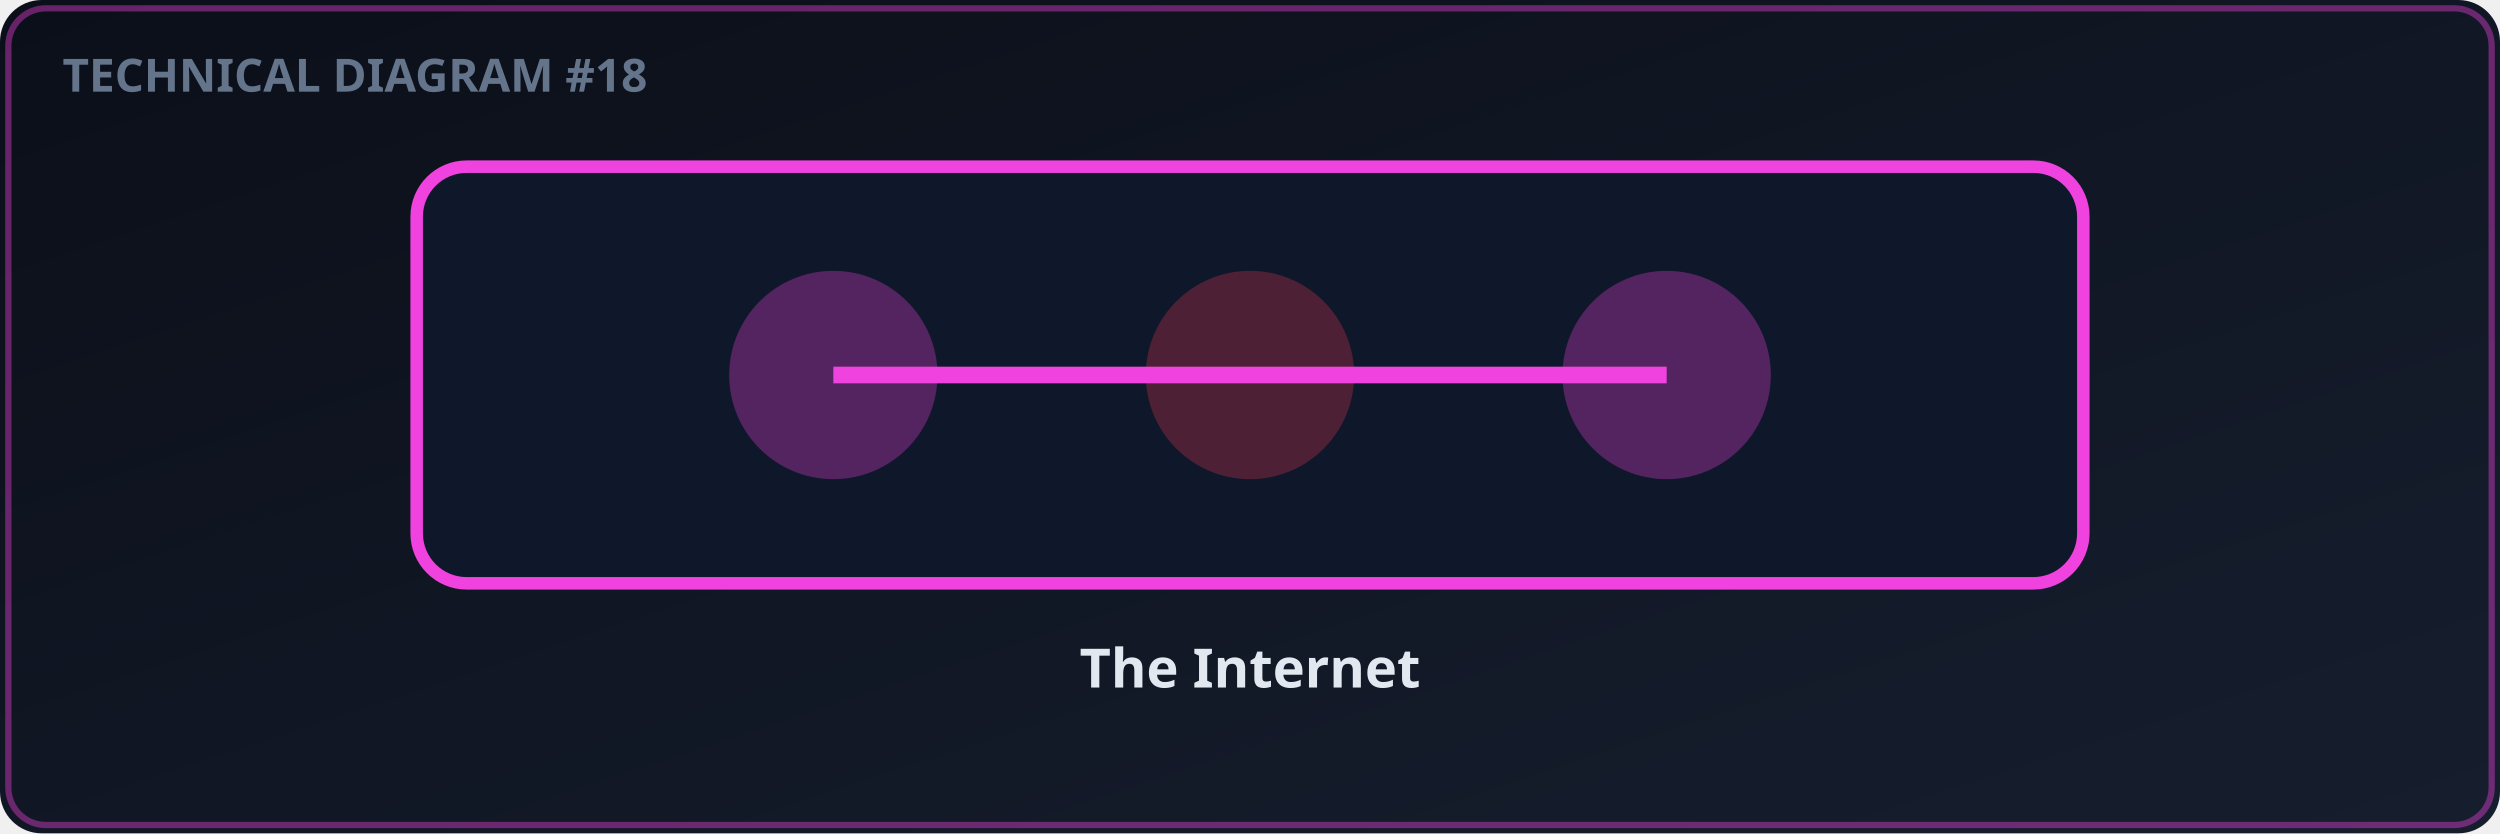
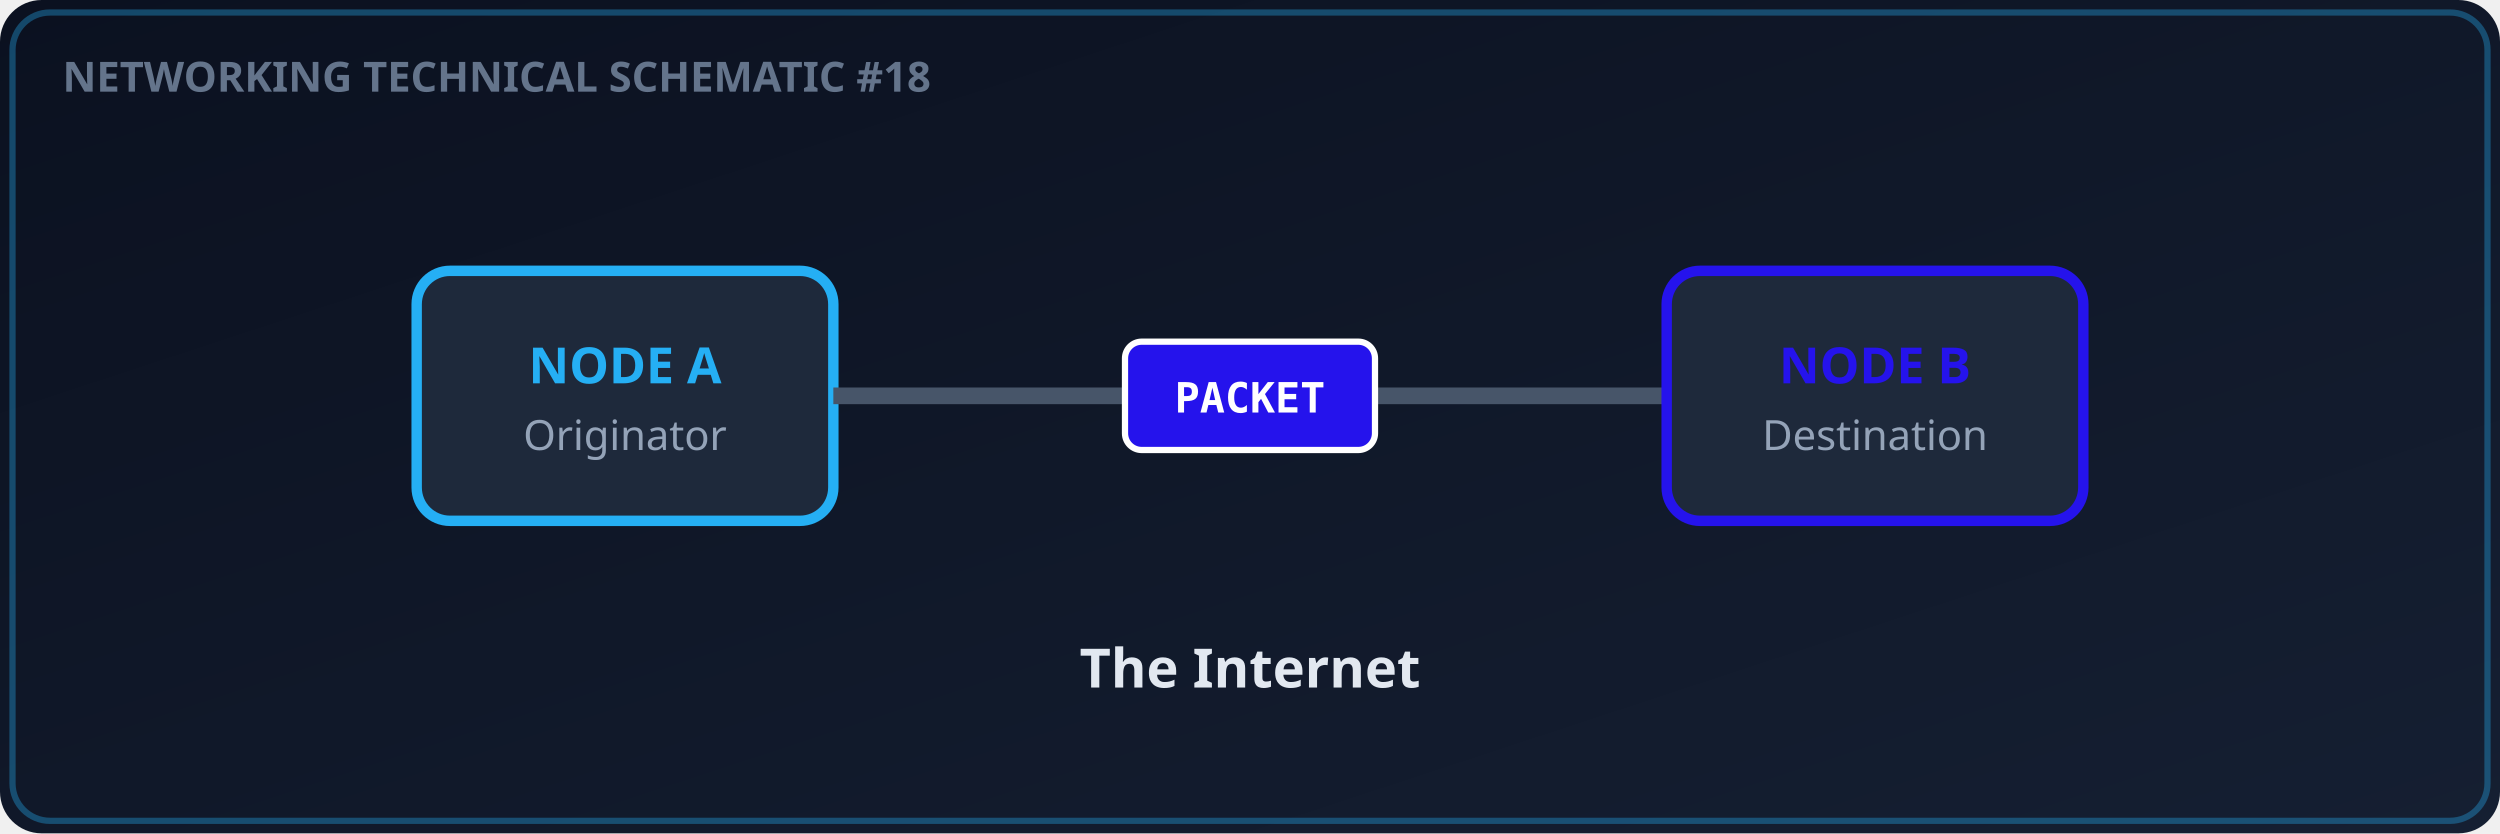
<svg xmlns="http://www.w3.org/2000/svg" width="600" height="200" viewBox="0 0 600 200">
  <defs>
    <linearGradient id="bgGrad_18" x1="0%" y1="0%" x2="100%" y2="100%">
-       <stop offset="0%" stop-color="#0b0f19" />
-       <stop offset="100%" stop-color="#161e2e" />
+       <stop offset="0%" stop-color="#0b1120" />
+       <stop offset="100%" stop-color="#151f32" />
    </linearGradient>
+     <marker id="arrow" viewBox="0 0 10 10" refX="5" refY="5" markerWidth="6" markerHeight="6" orient="auto-start-reverse">
+       <path d="M 0 0 L 10 5 L 0 10 z" fill="hsl(200, 90%, 55%)" />
+     </marker>
  </defs>
  <rect width="600" height="200" fill="url(#bgGrad_18)" rx="10" />
-   <rect width="596" height="196" x="2" y="2" fill="none" stroke="hsl(306, 85%, 60%)" stroke-width="1.5" stroke-opacity="0.4" rx="9" />
-   <text x="15" y="22" fill="#64748b" font-family="sans-serif" font-size="11" font-weight="bold">TECHNICAL DIAGRAM #18</text>
-   <rect x="100" y="40" width="400" height="100" rx="12" fill="#0f172a" stroke="hsl(306, 85%, 60%)" stroke-width="3" />
-   <circle cx="200" cy="90" r="25" fill="hsl(306, 85%, 60%)" opacity="0.3" />
-   <circle cx="300" cy="90" r="25" fill="hsl(351, 75%, 55%)" opacity="0.3" />
-   <circle cx="400" cy="90" r="25" fill="hsl(306, 85%, 60%)" opacity="0.3" />
-   <line x1="200" y1="90" x2="400" y2="90" stroke="hsl(306, 85%, 60%)" stroke-width="4" />
-   <text x="300" y="165" text-anchor="middle" fill="#e2e8f0" font-family="sans-serif" font-size="13" font-weight="bold">The Internet</text>
+   <rect width="594" height="194" x="3" y="3" fill="none" stroke="hsl(200, 90%, 55%)" stroke-width="1.5" stroke-opacity="0.35" rx="9" />
+   <text x="15" y="22" fill="#64748b" font-family="sans-serif" font-size="10" font-weight="bold">NETWORKING TECHNICAL SCHEMATIC #18</text>
+   <g transform="translate(80, 30)">
+     <rect x="20" y="35" width="100" height="60" rx="8" fill="#1e293b" stroke="hsl(200, 90%, 55%)" stroke-width="2.5" />
+     <text x="70" y="62" text-anchor="middle" fill="hsl(200, 90%, 55%)" font-family="sans-serif" font-size="12" font-weight="bold">NODE A</text>
+     <text x="70" y="78" text-anchor="middle" fill="#94a3b8" font-family="sans-serif" font-size="10">Originator</text>
+     <line x1="120" y1="65" x2="320" y2="65" stroke="#475569" stroke-width="4" />
+     <rect x="190" y="52" width="60" height="26" rx="4" fill="hsl(245, 85%, 50%)" stroke="#ffffff" stroke-width="1.5" />
+     <text x="220" y="69" text-anchor="middle" fill="#ffffff" font-family="monospace" font-size="10" font-weight="bold">PACKET</text>
+     <rect x="320" y="35" width="100" height="60" rx="8" fill="#1e293b" stroke="hsl(245, 85%, 50%)" stroke-width="2.5" />
+     <text x="370" y="62" text-anchor="middle" fill="hsl(245, 85%, 50%)" font-family="sans-serif" font-size="12" font-weight="bold">NODE B</text>
+     <text x="370" y="78" text-anchor="middle" fill="#94a3b8" font-family="sans-serif" font-size="10">Destination</text>
+     <text x="220" y="135" text-anchor="middle" fill="#e2e8f0" font-family="sans-serif" font-size="13" font-weight="bold">The Internet</text>
+   </g>
</svg>
